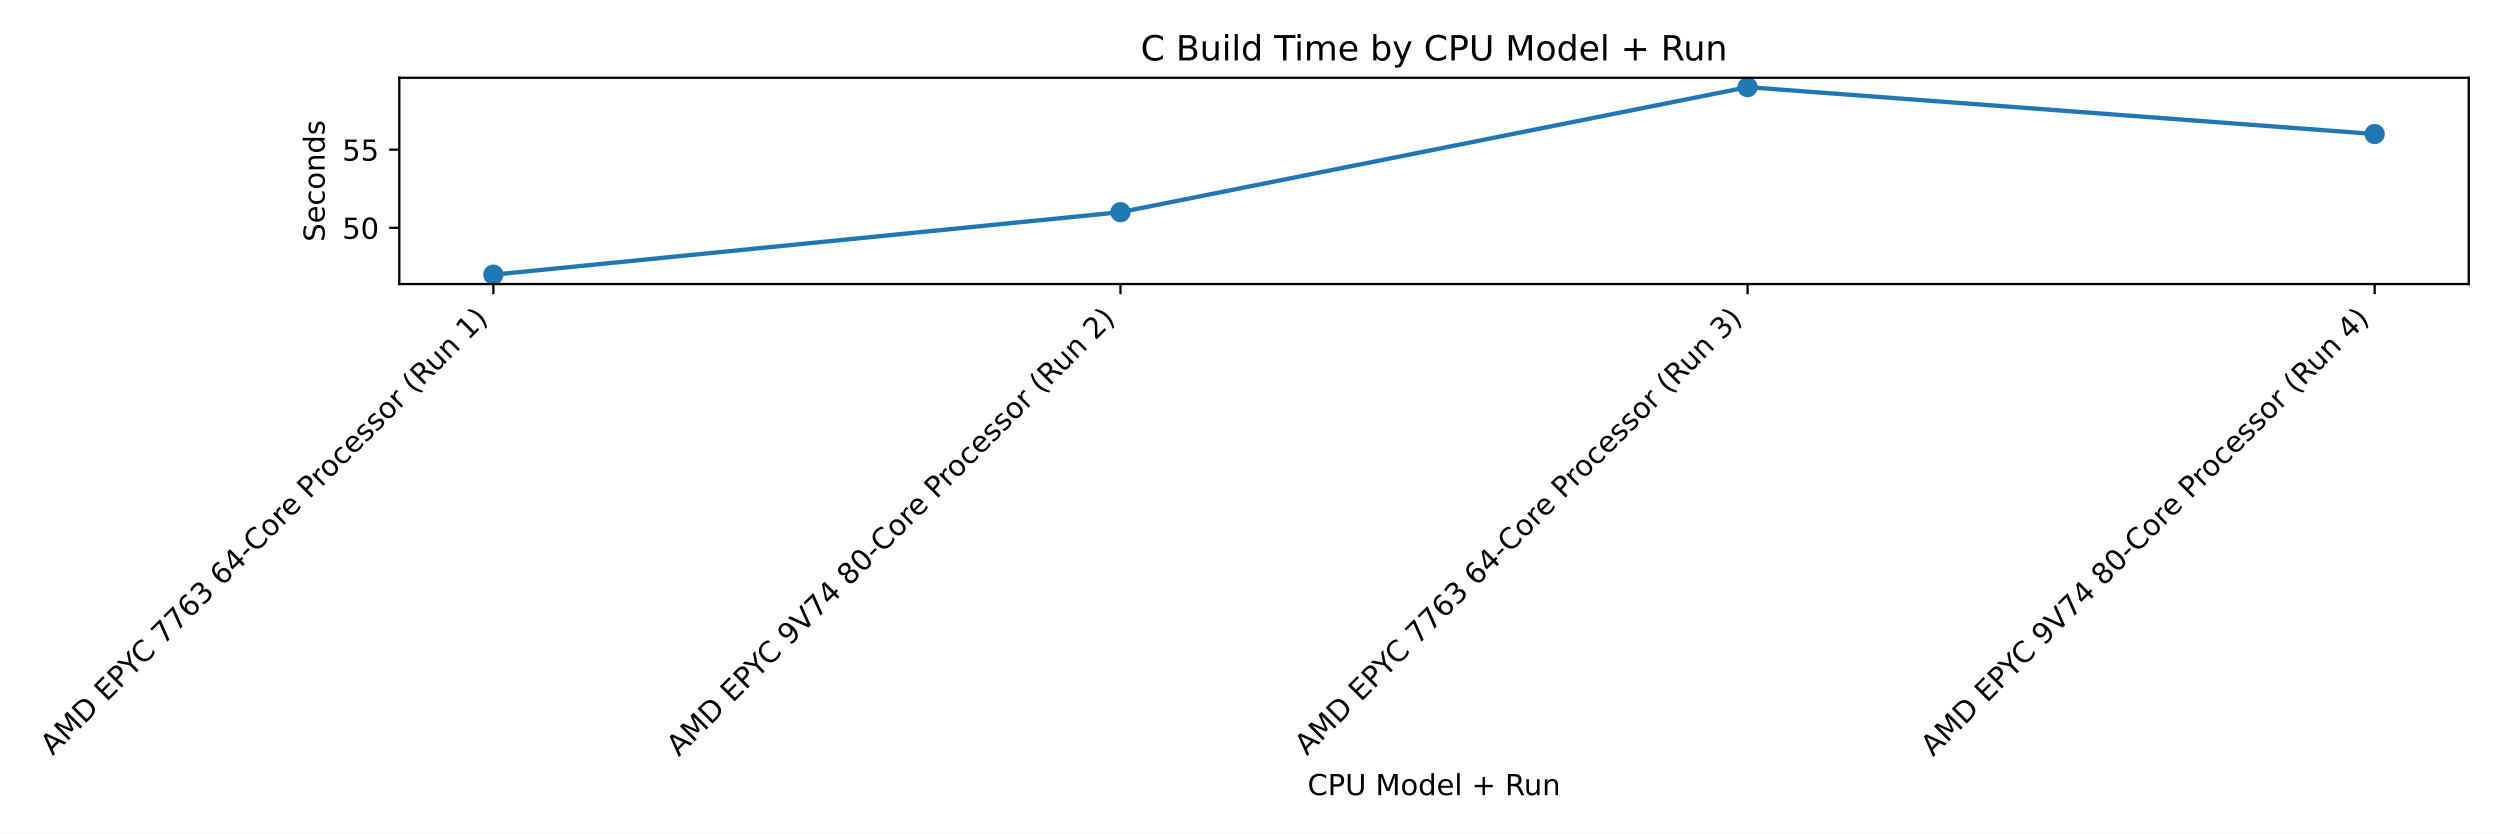
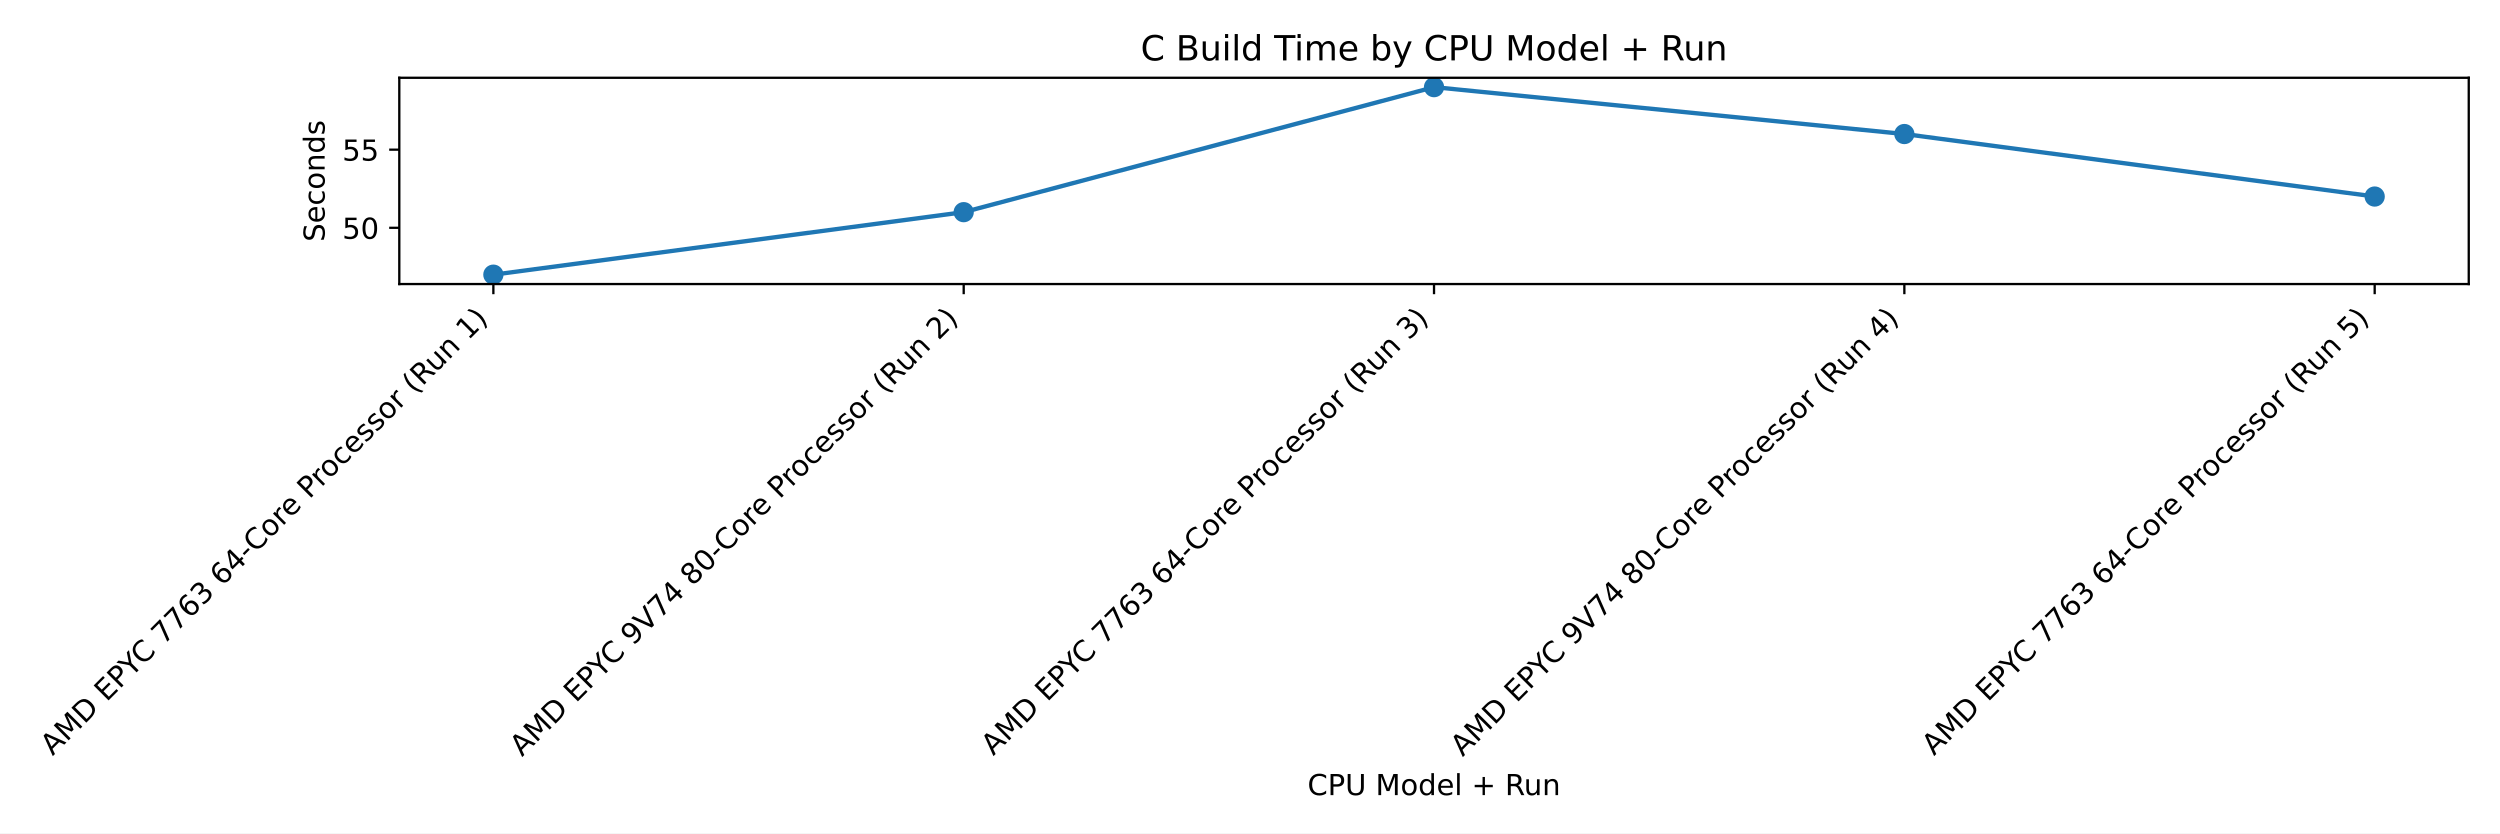
<svg xmlns="http://www.w3.org/2000/svg" xmlns:xlink="http://www.w3.org/1999/xlink" width="864pt" height="288pt" viewBox="0 0 864 288" version="1.1">
  <defs>
    <style type="text/css">*{stroke-linejoin: round; stroke-linecap: butt}</style>
  </defs>
  <g id="figure_1">
    <g id="patch_1">
      <path d="M 0 288  L 864 288  L 864 0  L 0 0  z " style="fill: #ffffff" />
    </g>
    <g id="axes_1">
      <g id="patch_2">
        <path d="M 137.999 98.166  L 853.2 98.166  L 853.2 26.88  L 137.999 26.88  z " style="fill: #ffffff" />
      </g>
      <g id="matplotlib.axis_1">
        <g id="xtick_1">
          <g id="line2d_1">
            <defs>
-               <path id="m2b74015a42" d="M 0 0  L 0 3.5  " style="stroke: #000000; stroke-width: 0.8" />
+               <path id="m3fa2c1f5be" d="M 0 0  L 0 3.5  " style="stroke: #000000; stroke-width: 0.8" />
            </defs>
            <g>
-               <use xlink:href="#m2b74015a42" x="170.508" y="98.166" style="stroke: #000000; stroke-width: 0.8" />
+               <use xlink:href="#m3fa2c1f5be" x="170.508" y="98.166" style="stroke: #000000; stroke-width: 0.8" />
            </g>
          </g>
          <g id="text_1">
            <g transform="translate(18.19508 261.3818) rotate(-45) scale(0.1 -0.1)">
              <defs>
                <path id="DejaVuSans-41" d="M 2188 4044  L 1331 1722  L 3047 1722  L 2188 4044  z M 1831 4666  L 2547 4666  L 4325 0  L 3669 0  L 3244 1197  L 1141 1197  L 716 0  L 50 0  L 1831 4666  z " transform="scale(0.015625)" />
                <path id="DejaVuSans-4d" d="M 628 4666  L 1569 4666  L 2759 1491  L 3956 4666  L 4897 4666  L 4897 0  L 4281 0  L 4281 4097  L 3078 897  L 2444 897  L 1241 4097  L 1241 0  L 628 0  L 628 4666  z " transform="scale(0.015625)" />
                <path id="DejaVuSans-44" d="M 1259 4147  L 1259 519  L 2022 519  Q 2988 519 3436 956  Q 3884 1394 3884 2338  Q 3884 3275 3436 3711  Q 2988 4147 2022 4147  L 1259 4147  z M 628 4666  L 1925 4666  Q 3281 4666 3915 4102  Q 4550 3538 4550 2338  Q 4550 1131 3912 565  Q 3275 0 1925 0  L 628 0  L 628 4666  z " transform="scale(0.015625)" />
                <path id="DejaVuSans-20" transform="scale(0.015625)" />
                <path id="DejaVuSans-45" d="M 628 4666  L 3578 4666  L 3578 4134  L 1259 4134  L 1259 2753  L 3481 2753  L 3481 2222  L 1259 2222  L 1259 531  L 3634 531  L 3634 0  L 628 0  L 628 4666  z " transform="scale(0.015625)" />
                <path id="DejaVuSans-50" d="M 1259 4147  L 1259 2394  L 2053 2394  Q 2494 2394 2734 2622  Q 2975 2850 2975 3272  Q 2975 3691 2734 3919  Q 2494 4147 2053 4147  L 1259 4147  z M 628 4666  L 2053 4666  Q 2838 4666 3239 4311  Q 3641 3956 3641 3272  Q 3641 2581 3239 2228  Q 2838 1875 2053 1875  L 1259 1875  L 1259 0  L 628 0  L 628 4666  z " transform="scale(0.015625)" />
                <path id="DejaVuSans-59" d="M -13 4666  L 666 4666  L 1959 2747  L 3244 4666  L 3922 4666  L 2272 2222  L 2272 0  L 1638 0  L 1638 2222  L -13 4666  z " transform="scale(0.015625)" />
                <path id="DejaVuSans-43" d="M 4122 4306  L 4122 3641  Q 3803 3938 3442 4084  Q 3081 4231 2675 4231  Q 1875 4231 1450 3742  Q 1025 3253 1025 2328  Q 1025 1406 1450 917  Q 1875 428 2675 428  Q 3081 428 3442 575  Q 3803 722 4122 1019  L 4122 359  Q 3791 134 3420 21  Q 3050 -91 2638 -91  Q 1578 -91 968 557  Q 359 1206 359 2328  Q 359 3453 968 4101  Q 1578 4750 2638 4750  Q 3056 4750 3426 4639  Q 3797 4528 4122 4306  z " transform="scale(0.015625)" />
                <path id="DejaVuSans-37" d="M 525 4666  L 3525 4666  L 3525 4397  L 1831 0  L 1172 0  L 2766 4134  L 525 4134  L 525 4666  z " transform="scale(0.015625)" />
                <path id="DejaVuSans-36" d="M 2113 2584  Q 1688 2584 1439 2293  Q 1191 2003 1191 1497  Q 1191 994 1439 701  Q 1688 409 2113 409  Q 2538 409 2786 701  Q 3034 994 3034 1497  Q 3034 2003 2786 2293  Q 2538 2584 2113 2584  z M 3366 4563  L 3366 3988  Q 3128 4100 2886 4159  Q 2644 4219 2406 4219  Q 1781 4219 1451 3797  Q 1122 3375 1075 2522  Q 1259 2794 1537 2939  Q 1816 3084 2150 3084  Q 2853 3084 3261 2657  Q 3669 2231 3669 1497  Q 3669 778 3244 343  Q 2819 -91 2113 -91  Q 1303 -91 875 529  Q 447 1150 447 2328  Q 447 3434 972 4092  Q 1497 4750 2381 4750  Q 2619 4750 2861 4703  Q 3103 4656 3366 4563  z " transform="scale(0.015625)" />
                <path id="DejaVuSans-33" d="M 2597 2516  Q 3050 2419 3304 2112  Q 3559 1806 3559 1356  Q 3559 666 3084 287  Q 2609 -91 1734 -91  Q 1441 -91 1130 -33  Q 819 25 488 141  L 488 750  Q 750 597 1062 519  Q 1375 441 1716 441  Q 2309 441 2620 675  Q 2931 909 2931 1356  Q 2931 1769 2642 2001  Q 2353 2234 1838 2234  L 1294 2234  L 1294 2753  L 1863 2753  Q 2328 2753 2575 2939  Q 2822 3125 2822 3475  Q 2822 3834 2567 4026  Q 2313 4219 1838 4219  Q 1578 4219 1281 4162  Q 984 4106 628 3988  L 628 4550  Q 988 4650 1302 4700  Q 1616 4750 1894 4750  Q 2613 4750 3031 4423  Q 3450 4097 3450 3541  Q 3450 3153 3228 2886  Q 3006 2619 2597 2516  z " transform="scale(0.015625)" />
                <path id="DejaVuSans-34" d="M 2419 4116  L 825 1625  L 2419 1625  L 2419 4116  z M 2253 4666  L 3047 4666  L 3047 1625  L 3713 1625  L 3713 1100  L 3047 1100  L 3047 0  L 2419 0  L 2419 1100  L 313 1100  L 313 1709  L 2253 4666  z " transform="scale(0.015625)" />
                <path id="DejaVuSans-2d" d="M 313 2009  L 1997 2009  L 1997 1497  L 313 1497  L 313 2009  z " transform="scale(0.015625)" />
                <path id="DejaVuSans-6f" d="M 1959 3097  Q 1497 3097 1228 2736  Q 959 2375 959 1747  Q 959 1119 1226 758  Q 1494 397 1959 397  Q 2419 397 2687 759  Q 2956 1122 2956 1747  Q 2956 2369 2687 2733  Q 2419 3097 1959 3097  z M 1959 3584  Q 2709 3584 3137 3096  Q 3566 2609 3566 1747  Q 3566 888 3137 398  Q 2709 -91 1959 -91  Q 1206 -91 779 398  Q 353 888 353 1747  Q 353 2609 779 3096  Q 1206 3584 1959 3584  z " transform="scale(0.015625)" />
                <path id="DejaVuSans-72" d="M 2631 2963  Q 2534 3019 2420 3045  Q 2306 3072 2169 3072  Q 1681 3072 1420 2755  Q 1159 2438 1159 1844  L 1159 0  L 581 0  L 581 3500  L 1159 3500  L 1159 2956  Q 1341 3275 1631 3429  Q 1922 3584 2338 3584  Q 2397 3584 2469 3576  Q 2541 3569 2628 3553  L 2631 2963  z " transform="scale(0.015625)" />
                <path id="DejaVuSans-65" d="M 3597 1894  L 3597 1613  L 953 1613  Q 991 1019 1311 708  Q 1631 397 2203 397  Q 2534 397 2845 478  Q 3156 559 3463 722  L 3463 178  Q 3153 47 2828 -22  Q 2503 -91 2169 -91  Q 1331 -91 842 396  Q 353 884 353 1716  Q 353 2575 817 3079  Q 1281 3584 2069 3584  Q 2775 3584 3186 3129  Q 3597 2675 3597 1894  z M 3022 2063  Q 3016 2534 2758 2815  Q 2500 3097 2075 3097  Q 1594 3097 1305 2825  Q 1016 2553 972 2059  L 3022 2063  z " transform="scale(0.015625)" />
                <path id="DejaVuSans-63" d="M 3122 3366  L 3122 2828  Q 2878 2963 2633 3030  Q 2388 3097 2138 3097  Q 1578 3097 1268 2742  Q 959 2388 959 1747  Q 959 1106 1268 751  Q 1578 397 2138 397  Q 2388 397 2633 464  Q 2878 531 3122 666  L 3122 134  Q 2881 22 2623 -34  Q 2366 -91 2075 -91  Q 1284 -91 818 406  Q 353 903 353 1747  Q 353 2603 823 3093  Q 1294 3584 2113 3584  Q 2378 3584 2631 3529  Q 2884 3475 3122 3366  z " transform="scale(0.015625)" />
                <path id="DejaVuSans-73" d="M 2834 3397  L 2834 2853  Q 2591 2978 2328 3040  Q 2066 3103 1784 3103  Q 1356 3103 1142 2972  Q 928 2841 928 2578  Q 928 2378 1081 2264  Q 1234 2150 1697 2047  L 1894 2003  Q 2506 1872 2764 1633  Q 3022 1394 3022 966  Q 3022 478 2636 193  Q 2250 -91 1575 -91  Q 1294 -91 989 -36  Q 684 19 347 128  L 347 722  Q 666 556 975 473  Q 1284 391 1588 391  Q 1994 391 2212 530  Q 2431 669 2431 922  Q 2431 1156 2273 1281  Q 2116 1406 1581 1522  L 1381 1569  Q 847 1681 609 1914  Q 372 2147 372 2553  Q 372 3047 722 3315  Q 1072 3584 1716 3584  Q 2034 3584 2315 3537  Q 2597 3491 2834 3397  z " transform="scale(0.015625)" />
                <path id="DejaVuSans-28" d="M 1984 4856  Q 1566 4138 1362 3434  Q 1159 2731 1159 2009  Q 1159 1288 1364 580  Q 1569 -128 1984 -844  L 1484 -844  Q 1016 -109 783 600  Q 550 1309 550 2009  Q 550 2706 781 3412  Q 1013 4119 1484 4856  L 1984 4856  z " transform="scale(0.015625)" />
                <path id="DejaVuSans-52" d="M 2841 2188  Q 3044 2119 3236 1894  Q 3428 1669 3622 1275  L 4263 0  L 3584 0  L 2988 1197  Q 2756 1666 2539 1819  Q 2322 1972 1947 1972  L 1259 1972  L 1259 0  L 628 0  L 628 4666  L 2053 4666  Q 2853 4666 3247 4331  Q 3641 3997 3641 3322  Q 3641 2881 3436 2590  Q 3231 2300 2841 2188  z M 1259 4147  L 1259 2491  L 2053 2491  Q 2509 2491 2742 2702  Q 2975 2913 2975 3322  Q 2975 3731 2742 3939  Q 2509 4147 2053 4147  L 1259 4147  z " transform="scale(0.015625)" />
                <path id="DejaVuSans-75" d="M 544 1381  L 544 3500  L 1119 3500  L 1119 1403  Q 1119 906 1312 657  Q 1506 409 1894 409  Q 2359 409 2629 706  Q 2900 1003 2900 1516  L 2900 3500  L 3475 3500  L 3475 0  L 2900 0  L 2900 538  Q 2691 219 2414 64  Q 2138 -91 1772 -91  Q 1169 -91 856 284  Q 544 659 544 1381  z M 1991 3584  L 1991 3584  z " transform="scale(0.015625)" />
                <path id="DejaVuSans-6e" d="M 3513 2113  L 3513 0  L 2938 0  L 2938 2094  Q 2938 2591 2744 2837  Q 2550 3084 2163 3084  Q 1697 3084 1428 2787  Q 1159 2491 1159 1978  L 1159 0  L 581 0  L 581 3500  L 1159 3500  L 1159 2956  Q 1366 3272 1645 3428  Q 1925 3584 2291 3584  Q 2894 3584 3203 3211  Q 3513 2838 3513 2113  z " transform="scale(0.015625)" />
                <path id="DejaVuSans-31" d="M 794 531  L 1825 531  L 1825 4091  L 703 3866  L 703 4441  L 1819 4666  L 2450 4666  L 2450 531  L 3481 531  L 3481 0  L 794 0  L 794 531  z " transform="scale(0.015625)" />
                <path id="DejaVuSans-29" d="M 513 4856  L 1013 4856  Q 1481 4119 1714 3412  Q 1947 2706 1947 2009  Q 1947 1309 1714 600  Q 1481 -109 1013 -844  L 513 -844  Q 928 -128 1133 580  Q 1338 1288 1338 2009  Q 1338 2731 1133 3434  Q 928 4138 513 4856  z " transform="scale(0.015625)" />
              </defs>
              <use xlink:href="#DejaVuSans-41" />
              <use xlink:href="#DejaVuSans-4d" transform="translate(68.4082 0)" />
              <use xlink:href="#DejaVuSans-44" transform="translate(154.6875 0)" />
              <use xlink:href="#DejaVuSans-20" transform="translate(231.6895 0)" />
              <use xlink:href="#DejaVuSans-45" transform="translate(263.4766 0)" />
              <use xlink:href="#DejaVuSans-50" transform="translate(326.6602 0)" />
              <use xlink:href="#DejaVuSans-59" transform="translate(384.7129 0)" />
              <use xlink:href="#DejaVuSans-43" transform="translate(440.2969 0)" />
              <use xlink:href="#DejaVuSans-20" transform="translate(510.1211 0)" />
              <use xlink:href="#DejaVuSans-37" transform="translate(541.9082 0)" />
              <use xlink:href="#DejaVuSans-37" transform="translate(605.5312 0)" />
              <use xlink:href="#DejaVuSans-36" transform="translate(669.1543 0)" />
              <use xlink:href="#DejaVuSans-33" transform="translate(732.7773 0)" />
              <use xlink:href="#DejaVuSans-20" transform="translate(796.4004 0)" />
              <use xlink:href="#DejaVuSans-36" transform="translate(828.1875 0)" />
              <use xlink:href="#DejaVuSans-34" transform="translate(891.8105 0)" />
              <use xlink:href="#DejaVuSans-2d" transform="translate(955.4336 0)" />
              <use xlink:href="#DejaVuSans-43" transform="translate(991.5176 0)" />
              <use xlink:href="#DejaVuSans-6f" transform="translate(1061.342 0)" />
              <use xlink:href="#DejaVuSans-72" transform="translate(1122.523 0)" />
              <use xlink:href="#DejaVuSans-65" transform="translate(1161.387 0)" />
              <use xlink:href="#DejaVuSans-20" transform="translate(1222.91 0)" />
              <use xlink:href="#DejaVuSans-50" transform="translate(1254.697 0)" />
              <use xlink:href="#DejaVuSans-72" transform="translate(1313.25 0)" />
              <use xlink:href="#DejaVuSans-6f" transform="translate(1352.113 0)" />
              <use xlink:href="#DejaVuSans-63" transform="translate(1413.295 0)" />
              <use xlink:href="#DejaVuSans-65" transform="translate(1468.275 0)" />
              <use xlink:href="#DejaVuSans-73" transform="translate(1529.799 0)" />
              <use xlink:href="#DejaVuSans-73" transform="translate(1581.898 0)" />
              <use xlink:href="#DejaVuSans-6f" transform="translate(1633.998 0)" />
              <use xlink:href="#DejaVuSans-72" transform="translate(1695.18 0)" />
              <use xlink:href="#DejaVuSans-20" transform="translate(1736.293 0)" />
              <use xlink:href="#DejaVuSans-28" transform="translate(1768.08 0)" />
              <use xlink:href="#DejaVuSans-52" transform="translate(1807.094 0)" />
              <use xlink:href="#DejaVuSans-75" transform="translate(1872.076 0)" />
              <use xlink:href="#DejaVuSans-6e" transform="translate(1935.455 0)" />
              <use xlink:href="#DejaVuSans-20" transform="translate(1998.834 0)" />
              <use xlink:href="#DejaVuSans-31" transform="translate(2030.621 0)" />
              <use xlink:href="#DejaVuSans-29" transform="translate(2094.244 0)" />
            </g>
          </g>
        </g>
        <g id="xtick_2">
          <g id="line2d_2">
            <g>
-               <use xlink:href="#m2b74015a42" x="387.236" y="98.166" style="stroke: #000000; stroke-width: 0.8" />
+               <use xlink:href="#m3fa2c1f5be" x="333.054" y="98.166" style="stroke: #000000; stroke-width: 0.8" />
            </g>
          </g>
          <g id="text_2">
-             <g transform="translate(234.5846 261.7199) rotate(-45) scale(0.1 -0.1)">
+             <g transform="translate(180.4027 261.7199) rotate(-45) scale(0.1 -0.1)">
              <defs>
                <path id="DejaVuSans-39" d="M 703 97  L 703 672  Q 941 559 1184 500  Q 1428 441 1663 441  Q 2288 441 2617 861  Q 2947 1281 2994 2138  Q 2813 1869 2534 1725  Q 2256 1581 1919 1581  Q 1219 1581 811 2004  Q 403 2428 403 3163  Q 403 3881 828 4315  Q 1253 4750 1959 4750  Q 2769 4750 3195 4129  Q 3622 3509 3622 2328  Q 3622 1225 3098 567  Q 2575 -91 1691 -91  Q 1453 -91 1209 -44  Q 966 3 703 97  z M 1959 2075  Q 2384 2075 2632 2365  Q 2881 2656 2881 3163  Q 2881 3666 2632 3958  Q 2384 4250 1959 4250  Q 1534 4250 1286 3958  Q 1038 3666 1038 3163  Q 1038 2656 1286 2365  Q 1534 2075 1959 2075  z " transform="scale(0.015625)" />
                <path id="DejaVuSans-56" d="M 1831 0  L 50 4666  L 709 4666  L 2188 738  L 3669 4666  L 4325 4666  L 2547 0  L 1831 0  z " transform="scale(0.015625)" />
                <path id="DejaVuSans-38" d="M 2034 2216  Q 1584 2216 1326 1975  Q 1069 1734 1069 1313  Q 1069 891 1326 650  Q 1584 409 2034 409  Q 2484 409 2743 651  Q 3003 894 3003 1313  Q 3003 1734 2745 1975  Q 2488 2216 2034 2216  z M 1403 2484  Q 997 2584 770 2862  Q 544 3141 544 3541  Q 544 4100 942 4425  Q 1341 4750 2034 4750  Q 2731 4750 3128 4425  Q 3525 4100 3525 3541  Q 3525 3141 3298 2862  Q 3072 2584 2669 2484  Q 3125 2378 3379 2068  Q 3634 1759 3634 1313  Q 3634 634 3220 271  Q 2806 -91 2034 -91  Q 1263 -91 848 271  Q 434 634 434 1313  Q 434 1759 690 2068  Q 947 2378 1403 2484  z M 1172 3481  Q 1172 3119 1398 2916  Q 1625 2713 2034 2713  Q 2441 2713 2670 2916  Q 2900 3119 2900 3481  Q 2900 3844 2670 4047  Q 2441 4250 2034 4250  Q 1625 4250 1398 4047  Q 1172 3844 1172 3481  z " transform="scale(0.015625)" />
                <path id="DejaVuSans-30" d="M 2034 4250  Q 1547 4250 1301 3770  Q 1056 3291 1056 2328  Q 1056 1369 1301 889  Q 1547 409 2034 409  Q 2525 409 2770 889  Q 3016 1369 3016 2328  Q 3016 3291 2770 3770  Q 2525 4250 2034 4250  z M 2034 4750  Q 2819 4750 3233 4129  Q 3647 3509 3647 2328  Q 3647 1150 3233 529  Q 2819 -91 2034 -91  Q 1250 -91 836 529  Q 422 1150 422 2328  Q 422 3509 836 4129  Q 1250 4750 2034 4750  z " transform="scale(0.015625)" />
                <path id="DejaVuSans-32" d="M 1228 531  L 3431 531  L 3431 0  L 469 0  L 469 531  Q 828 903 1448 1529  Q 2069 2156 2228 2338  Q 2531 2678 2651 2914  Q 2772 3150 2772 3378  Q 2772 3750 2511 3984  Q 2250 4219 1831 4219  Q 1534 4219 1204 4116  Q 875 4013 500 3803  L 500 4441  Q 881 4594 1212 4672  Q 1544 4750 1819 4750  Q 2544 4750 2975 4387  Q 3406 4025 3406 3419  Q 3406 3131 3298 2873  Q 3191 2616 2906 2266  Q 2828 2175 2409 1742  Q 1991 1309 1228 531  z " transform="scale(0.015625)" />
              </defs>
              <use xlink:href="#DejaVuSans-41" />
              <use xlink:href="#DejaVuSans-4d" transform="translate(68.4082 0)" />
              <use xlink:href="#DejaVuSans-44" transform="translate(154.6875 0)" />
              <use xlink:href="#DejaVuSans-20" transform="translate(231.6895 0)" />
              <use xlink:href="#DejaVuSans-45" transform="translate(263.4766 0)" />
              <use xlink:href="#DejaVuSans-50" transform="translate(326.6602 0)" />
              <use xlink:href="#DejaVuSans-59" transform="translate(384.7129 0)" />
              <use xlink:href="#DejaVuSans-43" transform="translate(440.2969 0)" />
              <use xlink:href="#DejaVuSans-20" transform="translate(510.1211 0)" />
              <use xlink:href="#DejaVuSans-39" transform="translate(541.9082 0)" />
              <use xlink:href="#DejaVuSans-56" transform="translate(605.5312 0)" />
              <use xlink:href="#DejaVuSans-37" transform="translate(673.9395 0)" />
              <use xlink:href="#DejaVuSans-34" transform="translate(737.5625 0)" />
              <use xlink:href="#DejaVuSans-20" transform="translate(801.1855 0)" />
              <use xlink:href="#DejaVuSans-38" transform="translate(832.9727 0)" />
              <use xlink:href="#DejaVuSans-30" transform="translate(896.5957 0)" />
              <use xlink:href="#DejaVuSans-2d" transform="translate(960.2188 0)" />
              <use xlink:href="#DejaVuSans-43" transform="translate(996.3027 0)" />
              <use xlink:href="#DejaVuSans-6f" transform="translate(1066.127 0)" />
              <use xlink:href="#DejaVuSans-72" transform="translate(1127.309 0)" />
              <use xlink:href="#DejaVuSans-65" transform="translate(1166.172 0)" />
              <use xlink:href="#DejaVuSans-20" transform="translate(1227.695 0)" />
              <use xlink:href="#DejaVuSans-50" transform="translate(1259.482 0)" />
              <use xlink:href="#DejaVuSans-72" transform="translate(1318.035 0)" />
              <use xlink:href="#DejaVuSans-6f" transform="translate(1356.898 0)" />
              <use xlink:href="#DejaVuSans-63" transform="translate(1418.08 0)" />
              <use xlink:href="#DejaVuSans-65" transform="translate(1473.061 0)" />
              <use xlink:href="#DejaVuSans-73" transform="translate(1534.584 0)" />
              <use xlink:href="#DejaVuSans-73" transform="translate(1586.684 0)" />
              <use xlink:href="#DejaVuSans-6f" transform="translate(1638.783 0)" />
              <use xlink:href="#DejaVuSans-72" transform="translate(1699.965 0)" />
              <use xlink:href="#DejaVuSans-20" transform="translate(1741.078 0)" />
              <use xlink:href="#DejaVuSans-28" transform="translate(1772.865 0)" />
              <use xlink:href="#DejaVuSans-52" transform="translate(1811.879 0)" />
              <use xlink:href="#DejaVuSans-75" transform="translate(1876.861 0)" />
              <use xlink:href="#DejaVuSans-6e" transform="translate(1940.24 0)" />
              <use xlink:href="#DejaVuSans-20" transform="translate(2003.619 0)" />
              <use xlink:href="#DejaVuSans-32" transform="translate(2035.406 0)" />
              <use xlink:href="#DejaVuSans-29" transform="translate(2099.029 0)" />
            </g>
          </g>
        </g>
        <g id="xtick_3">
          <g id="line2d_3">
            <g>
-               <use xlink:href="#m2b74015a42" x="603.963" y="98.166" style="stroke: #000000; stroke-width: 0.8" />
+               <use xlink:href="#m3fa2c1f5be" x="495.599" y="98.166" style="stroke: #000000; stroke-width: 0.8" />
            </g>
          </g>
          <g id="text_3">
-             <g transform="translate(451.6503 261.3818) rotate(-45) scale(0.1 -0.1)">
+             <g transform="translate(343.2865 261.3818) rotate(-45) scale(0.1 -0.1)">
              <use xlink:href="#DejaVuSans-41" />
              <use xlink:href="#DejaVuSans-4d" transform="translate(68.4082 0)" />
              <use xlink:href="#DejaVuSans-44" transform="translate(154.6875 0)" />
              <use xlink:href="#DejaVuSans-20" transform="translate(231.6895 0)" />
              <use xlink:href="#DejaVuSans-45" transform="translate(263.4766 0)" />
              <use xlink:href="#DejaVuSans-50" transform="translate(326.6602 0)" />
              <use xlink:href="#DejaVuSans-59" transform="translate(384.7129 0)" />
              <use xlink:href="#DejaVuSans-43" transform="translate(440.2969 0)" />
              <use xlink:href="#DejaVuSans-20" transform="translate(510.1211 0)" />
              <use xlink:href="#DejaVuSans-37" transform="translate(541.9082 0)" />
              <use xlink:href="#DejaVuSans-37" transform="translate(605.5312 0)" />
              <use xlink:href="#DejaVuSans-36" transform="translate(669.1543 0)" />
              <use xlink:href="#DejaVuSans-33" transform="translate(732.7773 0)" />
              <use xlink:href="#DejaVuSans-20" transform="translate(796.4004 0)" />
              <use xlink:href="#DejaVuSans-36" transform="translate(828.1875 0)" />
              <use xlink:href="#DejaVuSans-34" transform="translate(891.8105 0)" />
              <use xlink:href="#DejaVuSans-2d" transform="translate(955.4336 0)" />
              <use xlink:href="#DejaVuSans-43" transform="translate(991.5176 0)" />
              <use xlink:href="#DejaVuSans-6f" transform="translate(1061.342 0)" />
              <use xlink:href="#DejaVuSans-72" transform="translate(1122.523 0)" />
              <use xlink:href="#DejaVuSans-65" transform="translate(1161.387 0)" />
              <use xlink:href="#DejaVuSans-20" transform="translate(1222.91 0)" />
              <use xlink:href="#DejaVuSans-50" transform="translate(1254.697 0)" />
              <use xlink:href="#DejaVuSans-72" transform="translate(1313.25 0)" />
              <use xlink:href="#DejaVuSans-6f" transform="translate(1352.113 0)" />
              <use xlink:href="#DejaVuSans-63" transform="translate(1413.295 0)" />
              <use xlink:href="#DejaVuSans-65" transform="translate(1468.275 0)" />
              <use xlink:href="#DejaVuSans-73" transform="translate(1529.799 0)" />
              <use xlink:href="#DejaVuSans-73" transform="translate(1581.898 0)" />
              <use xlink:href="#DejaVuSans-6f" transform="translate(1633.998 0)" />
              <use xlink:href="#DejaVuSans-72" transform="translate(1695.18 0)" />
              <use xlink:href="#DejaVuSans-20" transform="translate(1736.293 0)" />
              <use xlink:href="#DejaVuSans-28" transform="translate(1768.08 0)" />
              <use xlink:href="#DejaVuSans-52" transform="translate(1807.094 0)" />
              <use xlink:href="#DejaVuSans-75" transform="translate(1872.076 0)" />
              <use xlink:href="#DejaVuSans-6e" transform="translate(1935.455 0)" />
              <use xlink:href="#DejaVuSans-20" transform="translate(1998.834 0)" />
              <use xlink:href="#DejaVuSans-33" transform="translate(2030.621 0)" />
              <use xlink:href="#DejaVuSans-29" transform="translate(2094.244 0)" />
            </g>
          </g>
        </g>
        <g id="xtick_4">
          <g id="line2d_4">
            <g>
-               <use xlink:href="#m2b74015a42" x="820.691" y="98.166" style="stroke: #000000; stroke-width: 0.8" />
+               <use xlink:href="#m3fa2c1f5be" x="658.145" y="98.166" style="stroke: #000000; stroke-width: 0.8" />
            </g>
          </g>
          <g id="text_4">
-             <g transform="translate(668.0398 261.7199) rotate(-45) scale(0.1 -0.1)">
+             <g transform="translate(505.4941 261.7199) rotate(-45) scale(0.1 -0.1)">
              <use xlink:href="#DejaVuSans-41" />
              <use xlink:href="#DejaVuSans-4d" transform="translate(68.4082 0)" />
              <use xlink:href="#DejaVuSans-44" transform="translate(154.6875 0)" />
              <use xlink:href="#DejaVuSans-20" transform="translate(231.6895 0)" />
              <use xlink:href="#DejaVuSans-45" transform="translate(263.4766 0)" />
              <use xlink:href="#DejaVuSans-50" transform="translate(326.6602 0)" />
              <use xlink:href="#DejaVuSans-59" transform="translate(384.7129 0)" />
              <use xlink:href="#DejaVuSans-43" transform="translate(440.2969 0)" />
              <use xlink:href="#DejaVuSans-20" transform="translate(510.1211 0)" />
              <use xlink:href="#DejaVuSans-39" transform="translate(541.9082 0)" />
              <use xlink:href="#DejaVuSans-56" transform="translate(605.5312 0)" />
              <use xlink:href="#DejaVuSans-37" transform="translate(673.9395 0)" />
              <use xlink:href="#DejaVuSans-34" transform="translate(737.5625 0)" />
              <use xlink:href="#DejaVuSans-20" transform="translate(801.1855 0)" />
              <use xlink:href="#DejaVuSans-38" transform="translate(832.9727 0)" />
              <use xlink:href="#DejaVuSans-30" transform="translate(896.5957 0)" />
              <use xlink:href="#DejaVuSans-2d" transform="translate(960.2188 0)" />
              <use xlink:href="#DejaVuSans-43" transform="translate(996.3027 0)" />
              <use xlink:href="#DejaVuSans-6f" transform="translate(1066.127 0)" />
              <use xlink:href="#DejaVuSans-72" transform="translate(1127.309 0)" />
              <use xlink:href="#DejaVuSans-65" transform="translate(1166.172 0)" />
              <use xlink:href="#DejaVuSans-20" transform="translate(1227.695 0)" />
              <use xlink:href="#DejaVuSans-50" transform="translate(1259.482 0)" />
              <use xlink:href="#DejaVuSans-72" transform="translate(1318.035 0)" />
              <use xlink:href="#DejaVuSans-6f" transform="translate(1356.898 0)" />
              <use xlink:href="#DejaVuSans-63" transform="translate(1418.08 0)" />
              <use xlink:href="#DejaVuSans-65" transform="translate(1473.061 0)" />
              <use xlink:href="#DejaVuSans-73" transform="translate(1534.584 0)" />
              <use xlink:href="#DejaVuSans-73" transform="translate(1586.684 0)" />
              <use xlink:href="#DejaVuSans-6f" transform="translate(1638.783 0)" />
              <use xlink:href="#DejaVuSans-72" transform="translate(1699.965 0)" />
              <use xlink:href="#DejaVuSans-20" transform="translate(1741.078 0)" />
              <use xlink:href="#DejaVuSans-28" transform="translate(1772.865 0)" />
              <use xlink:href="#DejaVuSans-52" transform="translate(1811.879 0)" />
              <use xlink:href="#DejaVuSans-75" transform="translate(1876.861 0)" />
              <use xlink:href="#DejaVuSans-6e" transform="translate(1940.24 0)" />
              <use xlink:href="#DejaVuSans-20" transform="translate(2003.619 0)" />
              <use xlink:href="#DejaVuSans-34" transform="translate(2035.406 0)" />
              <use xlink:href="#DejaVuSans-29" transform="translate(2099.029 0)" />
            </g>
          </g>
        </g>
-         <g id="text_5">
+         <g id="xtick_5">
+           <g id="line2d_5">
+             <g>
+               <use xlink:href="#m3fa2c1f5be" x="820.691" y="98.166" style="stroke: #000000; stroke-width: 0.8" />
+             </g>
+           </g>
+           <g id="text_5">
+             <g transform="translate(668.3779 261.3818) rotate(-45) scale(0.1 -0.1)">
+               <defs>
+                 <path id="DejaVuSans-35" d="M 691 4666  L 3169 4666  L 3169 4134  L 1269 4134  L 1269 2991  Q 1406 3038 1543 3061  Q 1681 3084 1819 3084  Q 2600 3084 3056 2656  Q 3513 2228 3513 1497  Q 3513 744 3044 326  Q 2575 -91 1722 -91  Q 1428 -91 1123 -41  Q 819 9 494 109  L 494 744  Q 775 591 1075 516  Q 1375 441 1709 441  Q 2250 441 2565 725  Q 2881 1009 2881 1497  Q 2881 1984 2565 2268  Q 2250 2553 1709 2553  Q 1456 2553 1204 2497  Q 953 2441 691 2322  L 691 4666  z " transform="scale(0.015625)" />
+               </defs>
+               <use xlink:href="#DejaVuSans-41" />
+               <use xlink:href="#DejaVuSans-4d" transform="translate(68.4082 0)" />
+               <use xlink:href="#DejaVuSans-44" transform="translate(154.6875 0)" />
+               <use xlink:href="#DejaVuSans-20" transform="translate(231.6895 0)" />
+               <use xlink:href="#DejaVuSans-45" transform="translate(263.4766 0)" />
+               <use xlink:href="#DejaVuSans-50" transform="translate(326.6602 0)" />
+               <use xlink:href="#DejaVuSans-59" transform="translate(384.7129 0)" />
+               <use xlink:href="#DejaVuSans-43" transform="translate(440.2969 0)" />
+               <use xlink:href="#DejaVuSans-20" transform="translate(510.1211 0)" />
+               <use xlink:href="#DejaVuSans-37" transform="translate(541.9082 0)" />
+               <use xlink:href="#DejaVuSans-37" transform="translate(605.5312 0)" />
+               <use xlink:href="#DejaVuSans-36" transform="translate(669.1543 0)" />
+               <use xlink:href="#DejaVuSans-33" transform="translate(732.7773 0)" />
+               <use xlink:href="#DejaVuSans-20" transform="translate(796.4004 0)" />
+               <use xlink:href="#DejaVuSans-36" transform="translate(828.1875 0)" />
+               <use xlink:href="#DejaVuSans-34" transform="translate(891.8105 0)" />
+               <use xlink:href="#DejaVuSans-2d" transform="translate(955.4336 0)" />
+               <use xlink:href="#DejaVuSans-43" transform="translate(991.5176 0)" />
+               <use xlink:href="#DejaVuSans-6f" transform="translate(1061.342 0)" />
+               <use xlink:href="#DejaVuSans-72" transform="translate(1122.523 0)" />
+               <use xlink:href="#DejaVuSans-65" transform="translate(1161.387 0)" />
+               <use xlink:href="#DejaVuSans-20" transform="translate(1222.91 0)" />
+               <use xlink:href="#DejaVuSans-50" transform="translate(1254.697 0)" />
+               <use xlink:href="#DejaVuSans-72" transform="translate(1313.25 0)" />
+               <use xlink:href="#DejaVuSans-6f" transform="translate(1352.113 0)" />
+               <use xlink:href="#DejaVuSans-63" transform="translate(1413.295 0)" />
+               <use xlink:href="#DejaVuSans-65" transform="translate(1468.275 0)" />
+               <use xlink:href="#DejaVuSans-73" transform="translate(1529.799 0)" />
+               <use xlink:href="#DejaVuSans-73" transform="translate(1581.898 0)" />
+               <use xlink:href="#DejaVuSans-6f" transform="translate(1633.998 0)" />
+               <use xlink:href="#DejaVuSans-72" transform="translate(1695.18 0)" />
+               <use xlink:href="#DejaVuSans-20" transform="translate(1736.293 0)" />
+               <use xlink:href="#DejaVuSans-28" transform="translate(1768.08 0)" />
+               <use xlink:href="#DejaVuSans-52" transform="translate(1807.094 0)" />
+               <use xlink:href="#DejaVuSans-75" transform="translate(1872.076 0)" />
+               <use xlink:href="#DejaVuSans-6e" transform="translate(1935.455 0)" />
+               <use xlink:href="#DejaVuSans-20" transform="translate(1998.834 0)" />
+               <use xlink:href="#DejaVuSans-35" transform="translate(2030.621 0)" />
+               <use xlink:href="#DejaVuSans-29" transform="translate(2094.244 0)" />
+             </g>
+           </g>
+         </g>
+         <g id="text_6">
          <g transform="translate(451.8768 274.7889) scale(0.1 -0.1)">
            <defs>
              <path id="DejaVuSans-55" d="M 556 4666  L 1191 4666  L 1191 1831  Q 1191 1081 1462 751  Q 1734 422 2344 422  Q 2950 422 3222 751  Q 3494 1081 3494 1831  L 3494 4666  L 4128 4666  L 4128 1753  Q 4128 841 3676 375  Q 3225 -91 2344 -91  Q 1459 -91 1007 375  Q 556 841 556 1753  L 556 4666  z " transform="scale(0.015625)" />
              <path id="DejaVuSans-64" d="M 2906 2969  L 2906 4863  L 3481 4863  L 3481 0  L 2906 0  L 2906 525  Q 2725 213 2448 61  Q 2172 -91 1784 -91  Q 1150 -91 751 415  Q 353 922 353 1747  Q 353 2572 751 3078  Q 1150 3584 1784 3584  Q 2172 3584 2448 3432  Q 2725 3281 2906 2969  z M 947 1747  Q 947 1113 1208 752  Q 1469 391 1925 391  Q 2381 391 2643 752  Q 2906 1113 2906 1747  Q 2906 2381 2643 2742  Q 2381 3103 1925 3103  Q 1469 3103 1208 2742  Q 947 2381 947 1747  z " transform="scale(0.015625)" />
              <path id="DejaVuSans-6c" d="M 603 4863  L 1178 4863  L 1178 0  L 603 0  L 603 4863  z " transform="scale(0.015625)" />
              <path id="DejaVuSans-2b" d="M 2944 4013  L 2944 2272  L 4684 2272  L 4684 1741  L 2944 1741  L 2944 0  L 2419 0  L 2419 1741  L 678 1741  L 678 2272  L 2419 2272  L 2419 4013  L 2944 4013  z " transform="scale(0.015625)" />
            </defs>
            <use xlink:href="#DejaVuSans-43" />
            <use xlink:href="#DejaVuSans-50" transform="translate(69.82422 0)" />
            <use xlink:href="#DejaVuSans-55" transform="translate(130.127 0)" />
            <use xlink:href="#DejaVuSans-20" transform="translate(203.3203 0)" />
            <use xlink:href="#DejaVuSans-4d" transform="translate(235.1074 0)" />
            <use xlink:href="#DejaVuSans-6f" transform="translate(321.3867 0)" />
            <use xlink:href="#DejaVuSans-64" transform="translate(382.5684 0)" />
            <use xlink:href="#DejaVuSans-65" transform="translate(446.0449 0)" />
            <use xlink:href="#DejaVuSans-6c" transform="translate(507.5684 0)" />
            <use xlink:href="#DejaVuSans-20" transform="translate(535.3516 0)" />
            <use xlink:href="#DejaVuSans-2b" transform="translate(567.1387 0)" />
            <use xlink:href="#DejaVuSans-20" transform="translate(650.9277 0)" />
            <use xlink:href="#DejaVuSans-52" transform="translate(682.7148 0)" />
            <use xlink:href="#DejaVuSans-75" transform="translate(747.6973 0)" />
            <use xlink:href="#DejaVuSans-6e" transform="translate(811.0762 0)" />
          </g>
        </g>
      </g>
      <g id="matplotlib.axis_2">
        <g id="ytick_1">
-           <g id="line2d_5">
+           <g id="line2d_6">
            <defs>
-               <path id="mcddde8a669" d="M 0 0  L -3.5 0  " style="stroke: #000000; stroke-width: 0.8" />
+               <path id="m91a0357e29" d="M 0 0  L -3.5 0  " style="stroke: #000000; stroke-width: 0.8" />
            </defs>
            <g>
-               <use xlink:href="#mcddde8a669" x="137.999" y="78.725" style="stroke: #000000; stroke-width: 0.8" />
-             </g>
-           </g>
-           <g id="text_6">
+               <use xlink:href="#m91a0357e29" x="137.999" y="78.725" style="stroke: #000000; stroke-width: 0.8" />
+             </g>
+           </g>
+           <g id="text_7">
            <g transform="translate(118.274 82.52394) scale(0.1 -0.1)">
-               <defs>
-                 <path id="DejaVuSans-35" d="M 691 4666  L 3169 4666  L 3169 4134  L 1269 4134  L 1269 2991  Q 1406 3038 1543 3061  Q 1681 3084 1819 3084  Q 2600 3084 3056 2656  Q 3513 2228 3513 1497  Q 3513 744 3044 326  Q 2575 -91 1722 -91  Q 1428 -91 1123 -41  Q 819 9 494 109  L 494 744  Q 775 591 1075 516  Q 1375 441 1709 441  Q 2250 441 2565 725  Q 2881 1009 2881 1497  Q 2881 1984 2565 2268  Q 2250 2553 1709 2553  Q 1456 2553 1204 2497  Q 953 2441 691 2322  L 691 4666  z " transform="scale(0.015625)" />
-               </defs>
              <use xlink:href="#DejaVuSans-35" />
              <use xlink:href="#DejaVuSans-30" transform="translate(63.62305 0)" />
            </g>
          </g>
        </g>
        <g id="ytick_2">
-           <g id="line2d_6">
-             <g>
-               <use xlink:href="#mcddde8a669" x="137.999" y="51.722" style="stroke: #000000; stroke-width: 0.8" />
-             </g>
-           </g>
-           <g id="text_7">
+           <g id="line2d_7">
+             <g>
+               <use xlink:href="#m91a0357e29" x="137.999" y="51.722" style="stroke: #000000; stroke-width: 0.8" />
+             </g>
+           </g>
+           <g id="text_8">
            <g transform="translate(118.274 55.52148) scale(0.1 -0.1)">
              <use xlink:href="#DejaVuSans-35" />
              <use xlink:href="#DejaVuSans-35" transform="translate(63.62305 0)" />
            </g>
          </g>
        </g>
-         <g id="text_8">
+         <g id="text_9">
          <g transform="translate(112.1943 83.53028) rotate(-90) scale(0.1 -0.1)">
            <defs>
              <path id="DejaVuSans-53" d="M 3425 4513  L 3425 3897  Q 3066 4069 2747 4153  Q 2428 4238 2131 4238  Q 1616 4238 1336 4038  Q 1056 3838 1056 3469  Q 1056 3159 1242 3001  Q 1428 2844 1947 2747  L 2328 2669  Q 3034 2534 3370 2195  Q 3706 1856 3706 1288  Q 3706 609 3251 259  Q 2797 -91 1919 -91  Q 1588 -91 1214 -16  Q 841 59 441 206  L 441 856  Q 825 641 1194 531  Q 1563 422 1919 422  Q 2459 422 2753 634  Q 3047 847 3047 1241  Q 3047 1584 2836 1778  Q 2625 1972 2144 2069  L 1759 2144  Q 1053 2284 737 2584  Q 422 2884 422 3419  Q 422 4038 858 4394  Q 1294 4750 2059 4750  Q 2388 4750 2728 4690  Q 3069 4631 3425 4513  z " transform="scale(0.015625)" />
            </defs>
            <use xlink:href="#DejaVuSans-53" />
            <use xlink:href="#DejaVuSans-65" transform="translate(63.47656 0)" />
            <use xlink:href="#DejaVuSans-63" transform="translate(125 0)" />
            <use xlink:href="#DejaVuSans-6f" transform="translate(179.9805 0)" />
            <use xlink:href="#DejaVuSans-6e" transform="translate(241.1621 0)" />
            <use xlink:href="#DejaVuSans-64" transform="translate(304.541 0)" />
            <use xlink:href="#DejaVuSans-73" transform="translate(368.0176 0)" />
          </g>
        </g>
      </g>
-       <g id="line2d_7">
-         <path d="M 170.508 94.926  L 387.236 73.324  L 603.963 30.12  L 820.691 46.322  " clip-path="url(#pc057c33bfb)" style="fill: none; stroke: #1f77b4; stroke-width: 1.5; stroke-linecap: square" />
+       <g id="line2d_8">
+         <path d="M 170.508 94.926  L 333.054 73.324  L 495.599 30.12  L 658.145 46.322  L 820.691 67.924  " clip-path="url(#p2f63217e90)" style="fill: none; stroke: #1f77b4; stroke-width: 1.5; stroke-linecap: square" />
        <defs>
-           <path id="me9b131df26" d="M 0 3  C 0.796 3 1.559 2.684 2.121 2.121  C 2.684 1.559 3 0.796 3 0  C 3 -0.796 2.684 -1.559 2.121 -2.121  C 1.559 -2.684 0.796 -3 0 -3  C -0.796 -3 -1.559 -2.684 -2.121 -2.121  C -2.684 -1.559 -3 -0.796 -3 0  C -3 0.796 -2.684 1.559 -2.121 2.121  C -1.559 2.684 -0.796 3 0 3  z " style="stroke: #1f77b4" />
+           <path id="m9844c747c4" d="M 0 3  C 0.796 3 1.559 2.684 2.121 2.121  C 2.684 1.559 3 0.796 3 0  C 3 -0.796 2.684 -1.559 2.121 -2.121  C 1.559 -2.684 0.796 -3 0 -3  C -0.796 -3 -1.559 -2.684 -2.121 -2.121  C -2.684 -1.559 -3 -0.796 -3 0  C -3 0.796 -2.684 1.559 -2.121 2.121  C -1.559 2.684 -0.796 3 0 3  z " style="stroke: #1f77b4" />
        </defs>
-         <g clip-path="url(#pc057c33bfb)">
-           <use xlink:href="#me9b131df26" x="170.508" y="94.926" style="fill: #1f77b4; stroke: #1f77b4" />
-           <use xlink:href="#me9b131df26" x="387.236" y="73.324" style="fill: #1f77b4; stroke: #1f77b4" />
-           <use xlink:href="#me9b131df26" x="603.963" y="30.12" style="fill: #1f77b4; stroke: #1f77b4" />
-           <use xlink:href="#me9b131df26" x="820.691" y="46.322" style="fill: #1f77b4; stroke: #1f77b4" />
+         <g clip-path="url(#p2f63217e90)">
+           <use xlink:href="#m9844c747c4" x="170.508" y="94.926" style="fill: #1f77b4; stroke: #1f77b4" />
+           <use xlink:href="#m9844c747c4" x="333.054" y="73.324" style="fill: #1f77b4; stroke: #1f77b4" />
+           <use xlink:href="#m9844c747c4" x="495.599" y="30.12" style="fill: #1f77b4; stroke: #1f77b4" />
+           <use xlink:href="#m9844c747c4" x="658.145" y="46.322" style="fill: #1f77b4; stroke: #1f77b4" />
+           <use xlink:href="#m9844c747c4" x="820.691" y="67.924" style="fill: #1f77b4; stroke: #1f77b4" />
        </g>
      </g>
      <g id="patch_3">
        <path d="M 137.999 98.166  L 137.999 26.88  " style="fill: none; stroke: #000000; stroke-width: 0.8; stroke-linejoin: miter; stroke-linecap: square" />
      </g>
      <g id="patch_4">
        <path d="M 853.2 98.166  L 853.2 26.88  " style="fill: none; stroke: #000000; stroke-width: 0.8; stroke-linejoin: miter; stroke-linecap: square" />
      </g>
      <g id="patch_5">
        <path d="M 137.999 98.166  L 853.2 98.166  " style="fill: none; stroke: #000000; stroke-width: 0.8; stroke-linejoin: miter; stroke-linecap: square" />
      </g>
      <g id="patch_6">
        <path d="M 137.999 26.88  L 853.2 26.88  " style="fill: none; stroke: #000000; stroke-width: 0.8; stroke-linejoin: miter; stroke-linecap: square" />
      </g>
-       <g id="text_9">
+       <g id="text_10">
        <g transform="translate(394.2126 20.88) scale(0.12 -0.12)">
          <defs>
            <path id="DejaVuSans-42" d="M 1259 2228  L 1259 519  L 2272 519  Q 2781 519 3026 730  Q 3272 941 3272 1375  Q 3272 1813 3026 2020  Q 2781 2228 2272 2228  L 1259 2228  z M 1259 4147  L 1259 2741  L 2194 2741  Q 2656 2741 2882 2914  Q 3109 3088 3109 3444  Q 3109 3797 2882 3972  Q 2656 4147 2194 4147  L 1259 4147  z M 628 4666  L 2241 4666  Q 2963 4666 3353 4366  Q 3744 4066 3744 3513  Q 3744 3084 3544 2831  Q 3344 2578 2956 2516  Q 3422 2416 3680 2098  Q 3938 1781 3938 1306  Q 3938 681 3513 340  Q 3088 0 2303 0  L 628 0  L 628 4666  z " transform="scale(0.015625)" />
            <path id="DejaVuSans-69" d="M 603 3500  L 1178 3500  L 1178 0  L 603 0  L 603 3500  z M 603 4863  L 1178 4863  L 1178 4134  L 603 4134  L 603 4863  z " transform="scale(0.015625)" />
            <path id="DejaVuSans-54" d="M -19 4666  L 3928 4666  L 3928 4134  L 2272 4134  L 2272 0  L 1638 0  L 1638 4134  L -19 4134  L -19 4666  z " transform="scale(0.015625)" />
            <path id="DejaVuSans-6d" d="M 3328 2828  Q 3544 3216 3844 3400  Q 4144 3584 4550 3584  Q 5097 3584 5394 3201  Q 5691 2819 5691 2113  L 5691 0  L 5113 0  L 5113 2094  Q 5113 2597 4934 2840  Q 4756 3084 4391 3084  Q 3944 3084 3684 2787  Q 3425 2491 3425 1978  L 3425 0  L 2847 0  L 2847 2094  Q 2847 2600 2669 2842  Q 2491 3084 2119 3084  Q 1678 3084 1418 2786  Q 1159 2488 1159 1978  L 1159 0  L 581 0  L 581 3500  L 1159 3500  L 1159 2956  Q 1356 3278 1631 3431  Q 1906 3584 2284 3584  Q 2666 3584 2933 3390  Q 3200 3197 3328 2828  z " transform="scale(0.015625)" />
            <path id="DejaVuSans-62" d="M 3116 1747  Q 3116 2381 2855 2742  Q 2594 3103 2138 3103  Q 1681 3103 1420 2742  Q 1159 2381 1159 1747  Q 1159 1113 1420 752  Q 1681 391 2138 391  Q 2594 391 2855 752  Q 3116 1113 3116 1747  z M 1159 2969  Q 1341 3281 1617 3432  Q 1894 3584 2278 3584  Q 2916 3584 3314 3078  Q 3713 2572 3713 1747  Q 3713 922 3314 415  Q 2916 -91 2278 -91  Q 1894 -91 1617 61  Q 1341 213 1159 525  L 1159 0  L 581 0  L 581 4863  L 1159 4863  L 1159 2969  z " transform="scale(0.015625)" />
            <path id="DejaVuSans-79" d="M 2059 -325  Q 1816 -950 1584 -1140  Q 1353 -1331 966 -1331  L 506 -1331  L 506 -850  L 844 -850  Q 1081 -850 1212 -737  Q 1344 -625 1503 -206  L 1606 56  L 191 3500  L 800 3500  L 1894 763  L 2988 3500  L 3597 3500  L 2059 -325  z " transform="scale(0.015625)" />
          </defs>
          <use xlink:href="#DejaVuSans-43" />
          <use xlink:href="#DejaVuSans-20" transform="translate(69.82422 0)" />
          <use xlink:href="#DejaVuSans-42" transform="translate(101.6113 0)" />
          <use xlink:href="#DejaVuSans-75" transform="translate(170.2148 0)" />
          <use xlink:href="#DejaVuSans-69" transform="translate(233.5938 0)" />
          <use xlink:href="#DejaVuSans-6c" transform="translate(261.377 0)" />
          <use xlink:href="#DejaVuSans-64" transform="translate(289.1602 0)" />
          <use xlink:href="#DejaVuSans-20" transform="translate(352.6367 0)" />
          <use xlink:href="#DejaVuSans-54" transform="translate(384.4238 0)" />
          <use xlink:href="#DejaVuSans-69" transform="translate(442.3828 0)" />
          <use xlink:href="#DejaVuSans-6d" transform="translate(470.166 0)" />
          <use xlink:href="#DejaVuSans-65" transform="translate(567.5781 0)" />
          <use xlink:href="#DejaVuSans-20" transform="translate(629.1016 0)" />
          <use xlink:href="#DejaVuSans-62" transform="translate(660.8887 0)" />
          <use xlink:href="#DejaVuSans-79" transform="translate(724.3652 0)" />
          <use xlink:href="#DejaVuSans-20" transform="translate(783.5449 0)" />
          <use xlink:href="#DejaVuSans-43" transform="translate(815.332 0)" />
          <use xlink:href="#DejaVuSans-50" transform="translate(885.1562 0)" />
          <use xlink:href="#DejaVuSans-55" transform="translate(945.459 0)" />
          <use xlink:href="#DejaVuSans-20" transform="translate(1018.652 0)" />
          <use xlink:href="#DejaVuSans-4d" transform="translate(1050.439 0)" />
          <use xlink:href="#DejaVuSans-6f" transform="translate(1136.719 0)" />
          <use xlink:href="#DejaVuSans-64" transform="translate(1197.9 0)" />
          <use xlink:href="#DejaVuSans-65" transform="translate(1261.377 0)" />
          <use xlink:href="#DejaVuSans-6c" transform="translate(1322.9 0)" />
          <use xlink:href="#DejaVuSans-20" transform="translate(1350.684 0)" />
          <use xlink:href="#DejaVuSans-2b" transform="translate(1382.471 0)" />
          <use xlink:href="#DejaVuSans-20" transform="translate(1466.26 0)" />
          <use xlink:href="#DejaVuSans-52" transform="translate(1498.047 0)" />
          <use xlink:href="#DejaVuSans-75" transform="translate(1563.029 0)" />
          <use xlink:href="#DejaVuSans-6e" transform="translate(1626.408 0)" />
        </g>
      </g>
    </g>
  </g>
  <defs>
-     <clipPath id="pc057c33bfb">
+     <clipPath id="p2f63217e90">
      <rect x="137.999" y="26.88" width="715.201" height="71.286" />
    </clipPath>
  </defs>
</svg>
